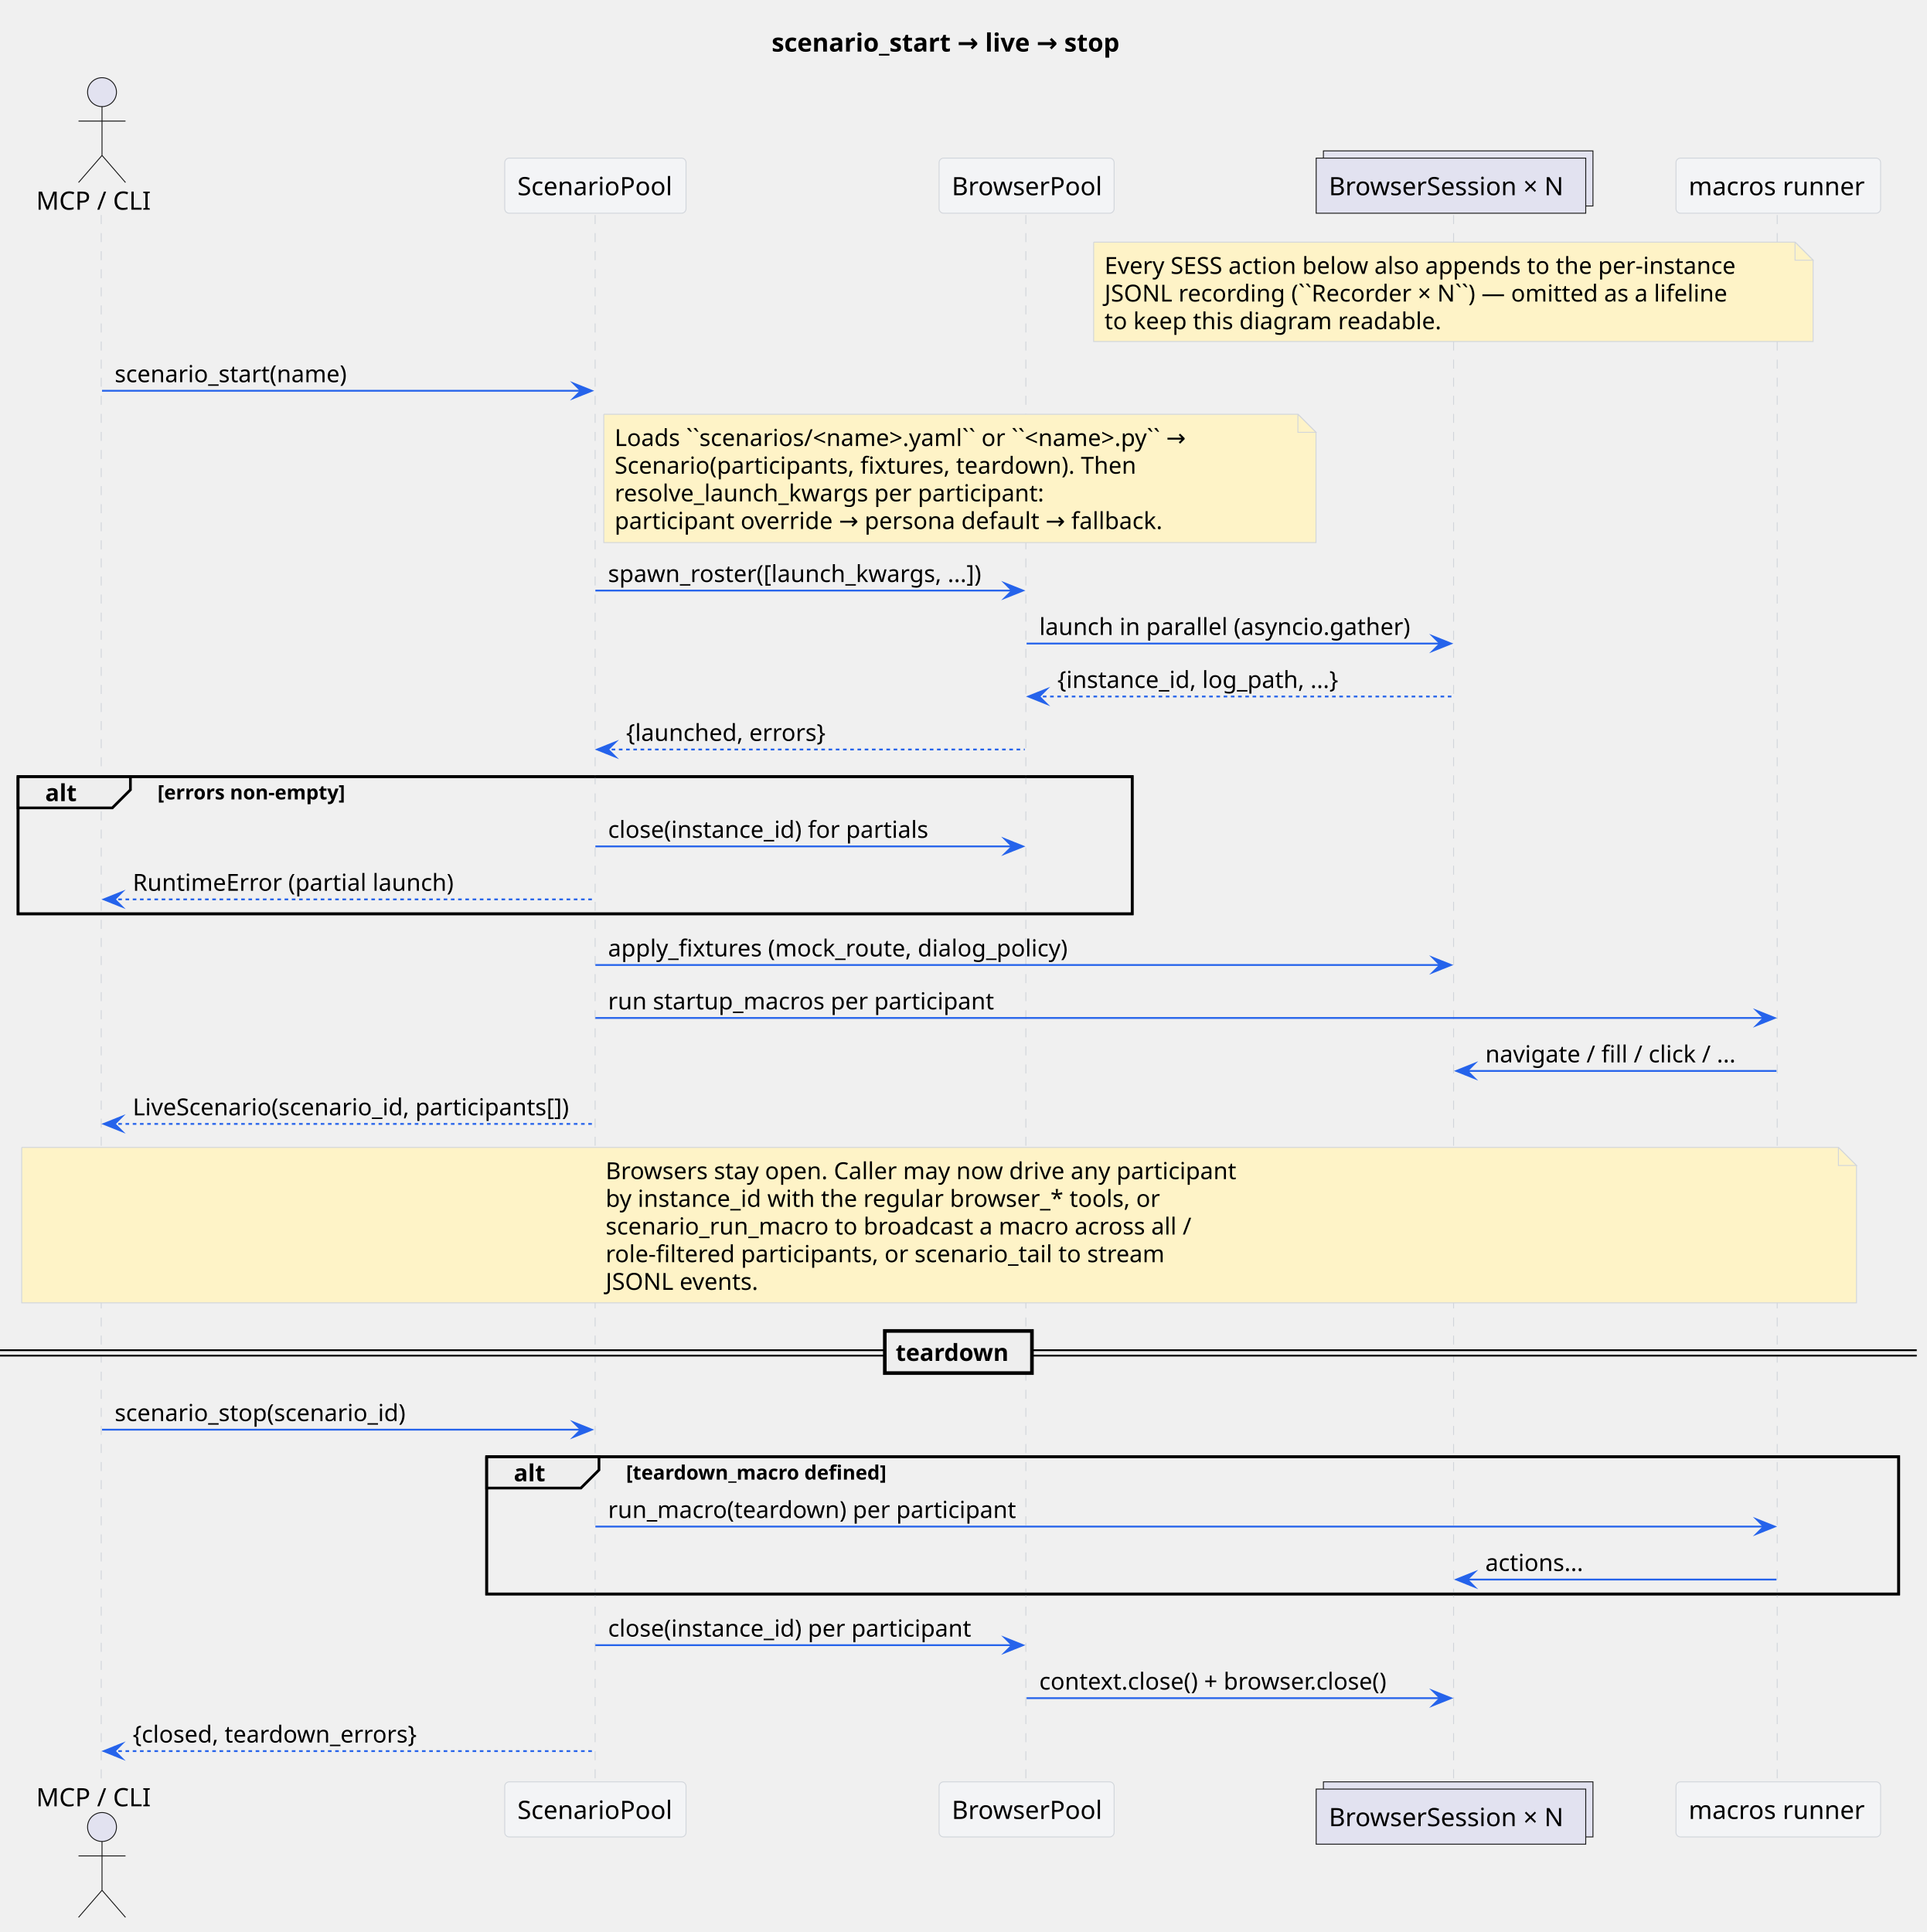
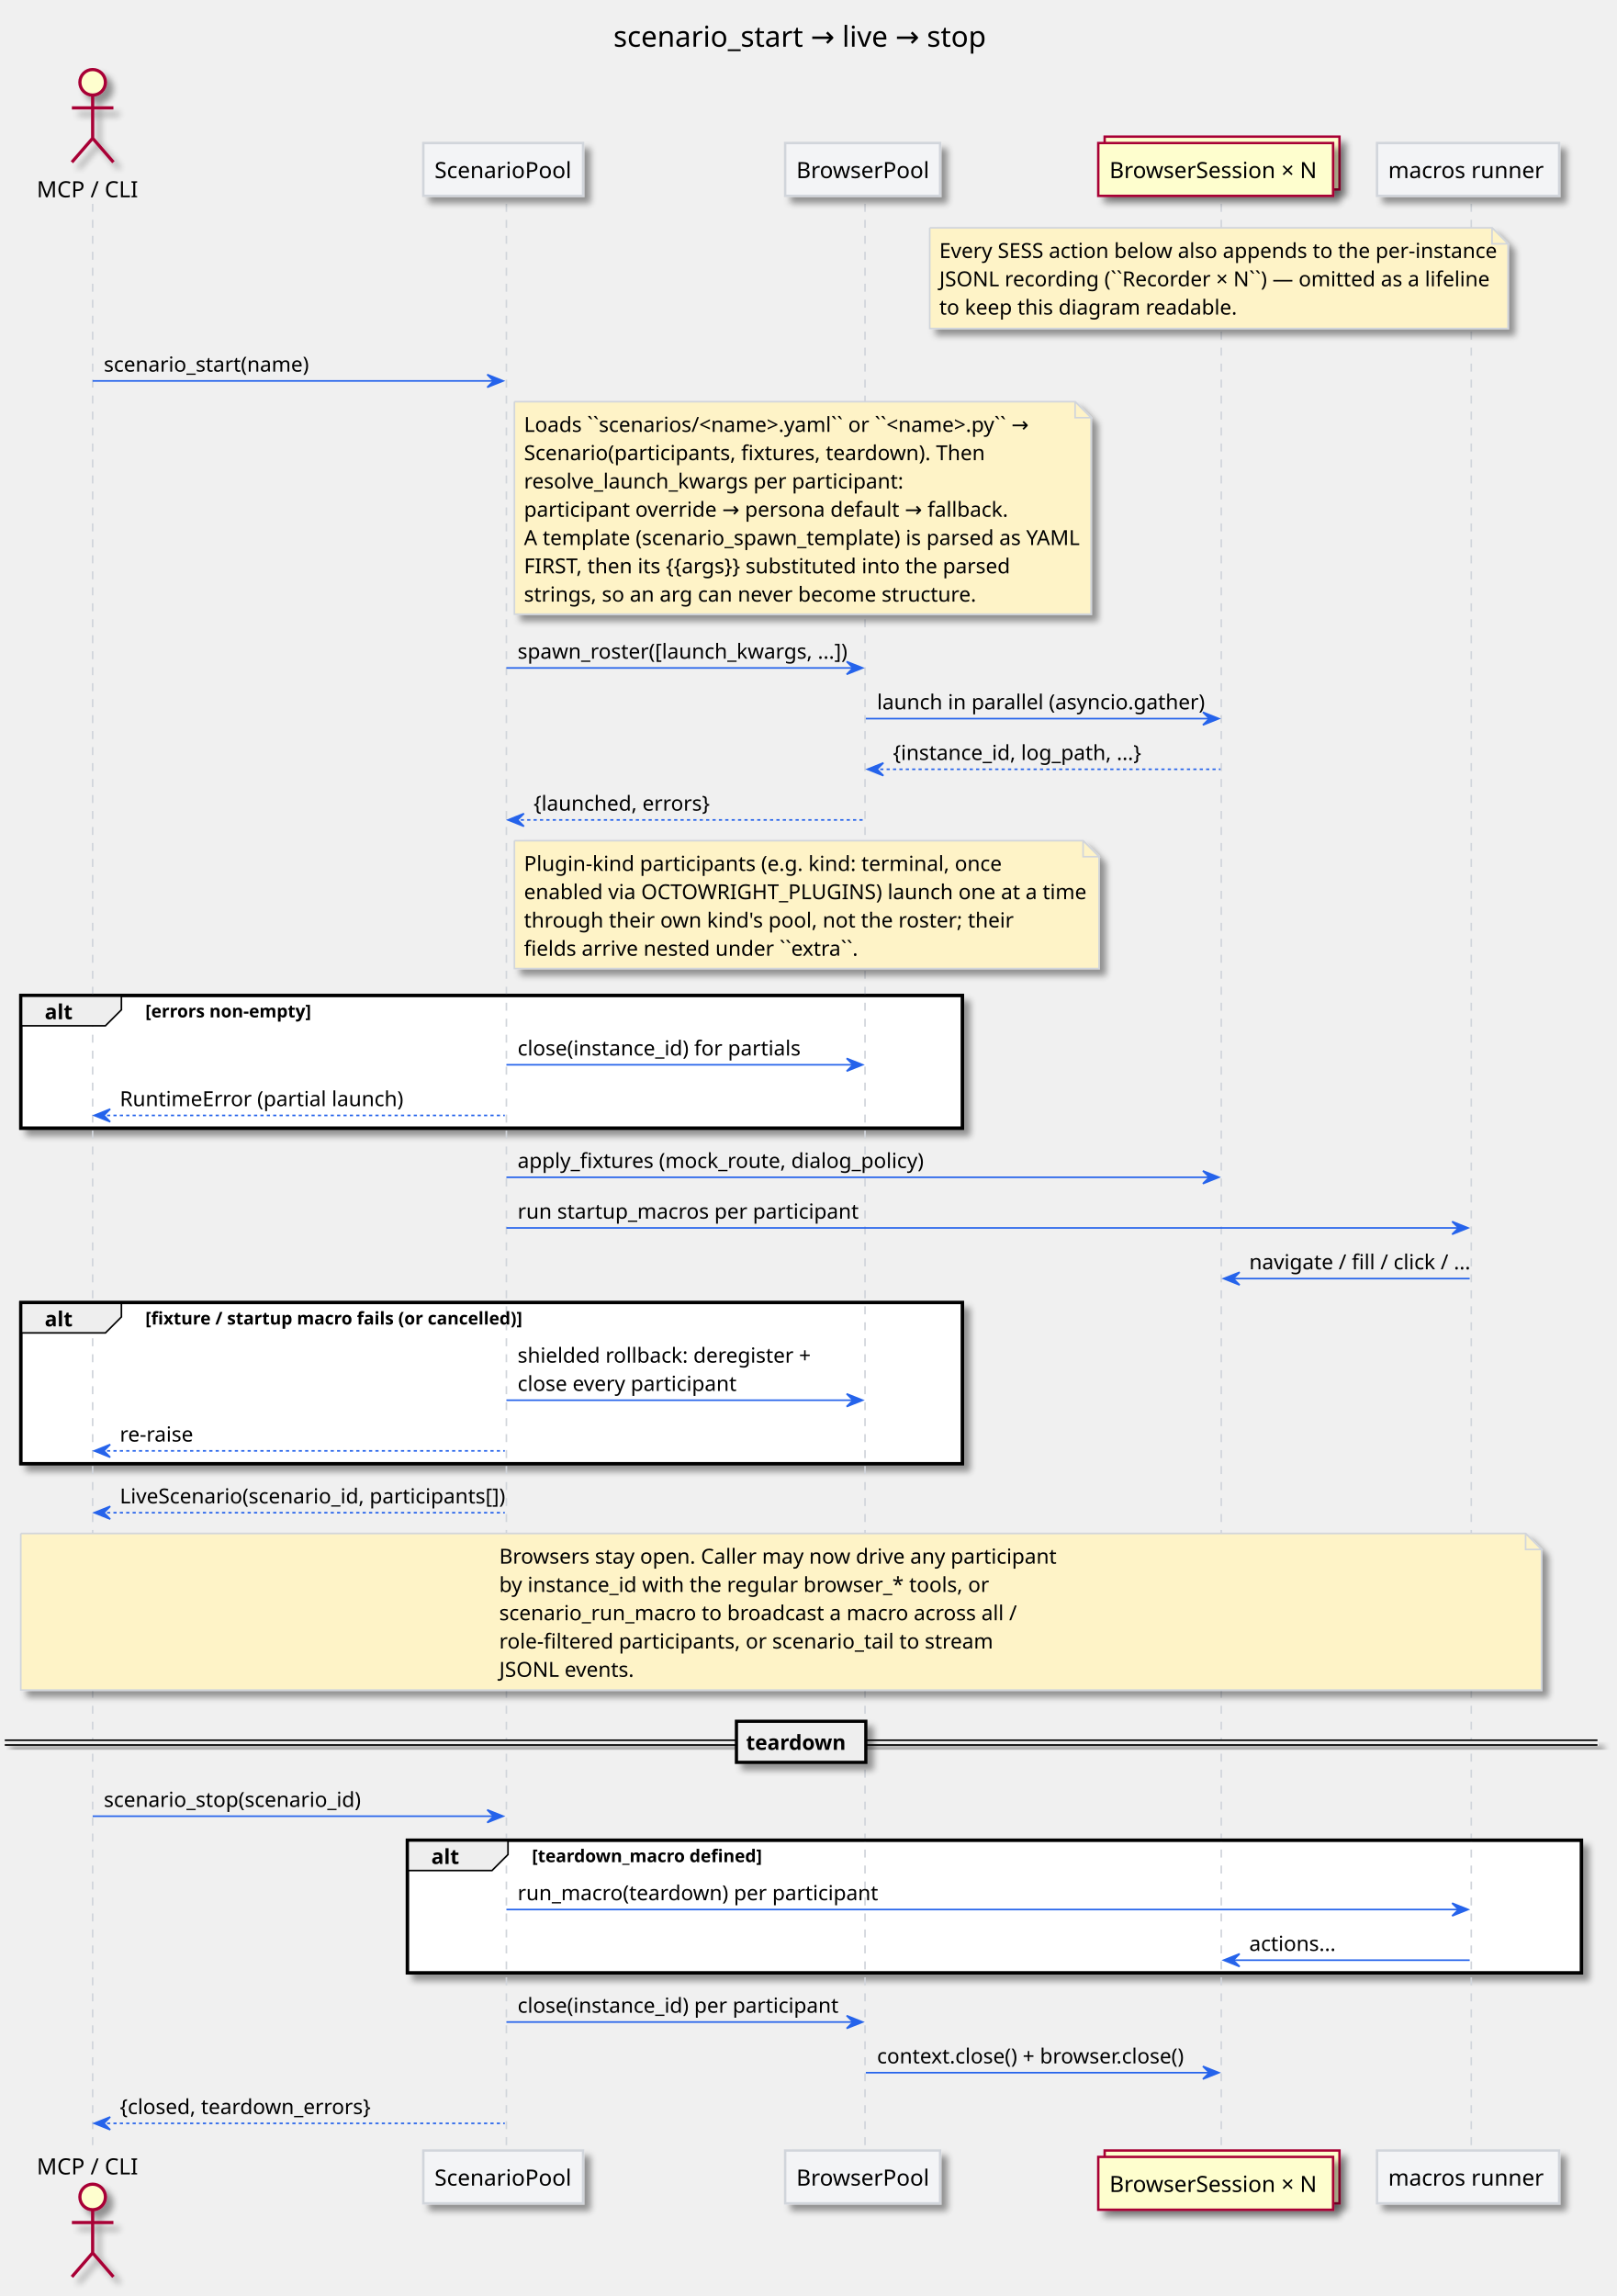
- <svg xmlns="http://www.w3.org/2000/svg" contentStyleType="text/css" data-diagram-type="SEQUENCE" height="1069px" preserveAspectRatio="none" style="width:1066px;height:1069px;background:#FFFFFF;" version="1.1" viewBox="0 0 1066 1069" width="1066px" zoomAndPan="magnify">
-   <defs />
+ <svg xmlns="http://www.w3.org/2000/svg" contentScriptType="application/ecmascript" contentStyleType="text/css" height="1437px" preserveAspectRatio="none" style="width:1012px;height:1437px;" version="1.1" viewBox="0 0 1012 1437" width="1012px" zoomAndPan="magnify">
+   <defs>
+     <filter height="300%" id="fnigvl0u0qrzh" width="300%" x="-1" y="-1">
+       <feGaussianBlur result="blurOut" stdDeviation="2.0" />
+       <feColorMatrix in="blurOut" result="blurOut2" type="matrix" values="0 0 0 0 0 0 0 0 0 0 0 0 0 0 0 0 0 0 .4 0" />
+       <feOffset dx="4.0" dy="4.0" in="blurOut2" result="blurOut3" />
+       <feBlend in="SourceGraphic" in2="blurOut3" mode="normal" />
+     </filter>
+   </defs>
  <g>
-     <g class="title" data-source-line="5">
-       <text fill="#000000" font-family="sans-serif" font-size="14" font-weight="700" lengthAdjust="spacing" textLength="205.591" x="426.873" y="28.535">scenario_start → live → stop</text>
-     </g>
-     <rect fill="none" height="75.932" style="stroke:#000000;stroke-width:1.5;" width="616.317" x="10" y="429.703" />
-     <rect fill="none" height="75.932" style="stroke:#000000;stroke-width:1.5;" width="781.125" x="269.213" y="806.051" />
-     <g class="participant-lifeline" data-entity-uid="part1" data-qualified-name="USER" data-source-line="23" id="part1-lifeline">
-       <g>
-         <rect fill="#000000" fill-opacity="0" height="867.938" width="8" x="52.435" y="118.977" />
-         <line style="stroke:#D1D5DB;stroke-width:0.5;stroke-dasharray:5,5;" x1="56" x2="56" y1="118.977" y2="986.914" />
-       </g>
-     </g>
-     <g class="participant-lifeline" data-entity-uid="part2" data-qualified-name="SPOOL" data-source-line="24" id="part2-lifeline">
-       <g>
-         <rect fill="#000000" fill-opacity="0" height="867.938" width="8" x="325.358" y="118.977" />
-         <line style="stroke:#D1D5DB;stroke-width:0.5;stroke-dasharray:5,5;" x1="329.213" x2="329.213" y1="118.977" y2="986.914" />
-       </g>
-     </g>
-     <g class="participant-lifeline" data-entity-uid="part3" data-qualified-name="POOL" data-source-line="25" id="part3-lifeline">
-       <g>
-         <rect fill="#000000" fill-opacity="0" height="867.938" width="8" x="563.909" y="118.977" />
-         <line style="stroke:#D1D5DB;stroke-width:0.5;stroke-dasharray:5,5;" x1="567.5" x2="567.5" y1="118.977" y2="986.914" />
-       </g>
-     </g>
-     <g class="participant-lifeline" data-entity-uid="part4" data-qualified-name="SESS" data-source-line="26" id="part4-lifeline">
-       <g>
-         <rect fill="#000000" fill-opacity="0" height="867.938" width="8" x="800.663" y="118.977" />
-         <line style="stroke:#D1D5DB;stroke-width:0.5;stroke-dasharray:5,5;" x1="804.107" x2="804.107" y1="118.977" y2="986.914" />
-       </g>
-     </g>
-     <g class="participant-lifeline" data-entity-uid="part5" data-qualified-name="MACROS" data-source-line="27" id="part5-lifeline">
-       <g>
-         <rect fill="#000000" fill-opacity="0" height="867.938" width="8" x="979.743" y="118.977" />
-         <line style="stroke:#D1D5DB;stroke-width:0.5;stroke-dasharray:5,5;" x1="983.148" x2="983.148" y1="118.977" y2="986.914" />
-       </g>
-     </g>
-     <g class="participant participant-head" data-entity-uid="part1" data-qualified-name="USER" data-source-line="23" id="part1-head">
-       <text fill="#000000" font-family="sans-serif" font-size="14" lengthAdjust="spacing" textLength="66.869" x="20" y="116.023">MCP / CLI</text>
-       <ellipse cx="56.435" cy="50.988" fill="#E2E2F0" rx="8" ry="8" style="stroke:#181818;stroke-width:0.5;" />
-       <path d="M56.435,58.988 L56.435,85.988 M43.435,66.988 L69.435,66.988 M56.435,85.988 L43.435,100.988 M56.435,85.988 L69.435,100.988" fill="none" style="stroke:#181818;stroke-width:0.5;" />
-     </g>
-     <g class="participant participant-tail" data-entity-uid="part1" data-qualified-name="USER" data-source-line="23" id="part1-tail">
-       <text fill="#000000" font-family="sans-serif" font-size="14" lengthAdjust="spacing" textLength="66.869" x="20" y="999.449">MCP / CLI</text>
-       <ellipse cx="56.435" cy="1010.902" fill="#E2E2F0" rx="8" ry="8" style="stroke:#181818;stroke-width:0.5;" />
-       <path d="M56.435,1018.902 L56.435,1045.902 M43.435,1026.902 L69.435,1026.902 M56.435,1045.902 L43.435,1060.902 M56.435,1045.902 L69.435,1060.902" fill="none" style="stroke:#181818;stroke-width:0.5;" />
-     </g>
-     <g class="participant participant-head" data-entity-uid="part2" data-qualified-name="SPOOL" data-source-line="24" id="part2-head">
-       <rect fill="#F3F4F6" height="30.488" rx="2.5" ry="2.5" style="stroke:#D1D5DB;stroke-width:0.5;" width="100.29" x="279.213" y="87.488" />
-       <text fill="#000000" font-family="sans-serif" font-size="14" lengthAdjust="spacing" textLength="86.29" x="286.213" y="108.023">ScenarioPool</text>
-     </g>
-     <g class="participant participant-tail" data-entity-uid="part2" data-qualified-name="SPOOL" data-source-line="24" id="part2-tail">
-       <rect fill="#F3F4F6" height="30.488" rx="2.5" ry="2.5" style="stroke:#D1D5DB;stroke-width:0.5;" width="100.29" x="279.213" y="985.914" />
-       <text fill="#000000" font-family="sans-serif" font-size="14" lengthAdjust="spacing" textLength="86.29" x="286.213" y="1006.449">ScenarioPool</text>
-     </g>
-     <g class="participant participant-head" data-entity-uid="part3" data-qualified-name="POOL" data-source-line="25" id="part3-head">
-       <rect fill="#F3F4F6" height="30.488" rx="2.5" ry="2.5" style="stroke:#D1D5DB;stroke-width:0.5;" width="96.817" x="519.5" y="87.488" />
-       <text fill="#000000" font-family="sans-serif" font-size="14" lengthAdjust="spacing" textLength="82.817" x="526.5" y="108.023">BrowserPool</text>
-     </g>
-     <g class="participant participant-tail" data-entity-uid="part3" data-qualified-name="POOL" data-source-line="25" id="part3-tail">
-       <rect fill="#F3F4F6" height="30.488" rx="2.5" ry="2.5" style="stroke:#D1D5DB;stroke-width:0.5;" width="96.817" x="519.5" y="985.914" />
-       <text fill="#000000" font-family="sans-serif" font-size="14" lengthAdjust="spacing" textLength="82.817" x="526.5" y="1006.449">BrowserPool</text>
-     </g>
-     <g class="participant participant-head" data-entity-uid="part4" data-qualified-name="SESS" data-source-line="26" id="part4-head">
-       <rect fill="#E2E2F0" height="30.488" style="stroke:#181818;stroke-width:0.5;" width="149.112" x="732.107" y="83.488" />
-       <rect fill="#E2E2F0" height="30.488" style="stroke:#181818;stroke-width:0.5;" width="149.112" x="728.107" y="87.488" />
-       <text fill="#000000" font-family="sans-serif" font-size="14" lengthAdjust="spacing" textLength="135.112" x="735.107" y="108.023">BrowserSession × N</text>
-     </g>
-     <g class="participant participant-tail" data-entity-uid="part4" data-qualified-name="SESS" data-source-line="26" id="part4-tail">
-       <rect fill="#E2E2F0" height="30.488" style="stroke:#181818;stroke-width:0.5;" width="149.112" x="732.107" y="985.914" />
-       <rect fill="#E2E2F0" height="30.488" style="stroke:#181818;stroke-width:0.5;" width="149.112" x="728.107" y="989.914" />
-       <text fill="#000000" font-family="sans-serif" font-size="14" lengthAdjust="spacing" textLength="135.112" x="735.107" y="1010.449">BrowserSession × N</text>
-     </g>
-     <g class="participant participant-head" data-entity-uid="part5" data-qualified-name="MACROS" data-source-line="27" id="part5-head">
-       <rect fill="#F3F4F6" height="30.488" rx="2.5" ry="2.5" style="stroke:#D1D5DB;stroke-width:0.5;" width="113.189" x="927.148" y="87.488" />
-       <text fill="#000000" font-family="sans-serif" font-size="14" lengthAdjust="spacing" textLength="99.189" x="934.148" y="108.023">macros runner</text>
-     </g>
-     <g class="participant participant-tail" data-entity-uid="part5" data-qualified-name="MACROS" data-source-line="27" id="part5-tail">
-       <rect fill="#F3F4F6" height="30.488" rx="2.5" ry="2.5" style="stroke:#D1D5DB;stroke-width:0.5;" width="113.189" x="927.148" y="985.914" />
-       <text fill="#000000" font-family="sans-serif" font-size="14" lengthAdjust="spacing" textLength="99.189" x="934.148" y="1006.449">macros runner</text>
-     </g>
-     <path d="M605,133.977 L605,188.977 L1003,188.977 L1003,143.977 L993,133.977 L605,133.977" fill="#FEF3C7" style="stroke:#D1D5DB;stroke-width:0.5;" />
-     <path d="M993,133.977 L993,143.977 L1003,143.977 L993,133.977" fill="#FEF3C7" style="stroke:#D1D5DB;stroke-width:0.5;" />
-     <text fill="#000000" font-family="sans-serif" font-size="13" lengthAdjust="spacing" textLength="362.743" x="611" y="151.545">Every SESS action below also appends to the per-instance</text>
-     <text fill="#000000" font-family="sans-serif" font-size="13" lengthAdjust="spacing" textLength="377.222" x="611" y="166.856">JSONL recording (``Recorder × N``) — omitted as a lifeline</text>
-     <text fill="#000000" font-family="sans-serif" font-size="13" lengthAdjust="spacing" textLength="193.14" x="611" y="182.166">to keep this diagram readable.</text>
-     <g class="message" data-entity-1="part1" data-entity-2="part2" data-source-line="35" id="msg1">
-       <polygon fill="#2563EB" points="317.358,212.219,327.358,216.219,317.358,220.219,321.358,216.219" style="stroke:#2563EB;stroke-width:1;stroke-linejoin:miter;stroke-miterlimit:10;" />
-       <line style="stroke:#2563EB;stroke-width:1;" x1="56.435" x2="323.358" y1="216.219" y2="216.219" />
-       <text fill="#000000" font-family="sans-serif" font-size="13" lengthAdjust="spacing" textLength="131.269" x="63.435" y="211.477">scenario_start(name)</text>
-     </g>
-     <path d="M334,229.219 L334,300.219 L728,300.219 L728,239.219 L718,229.219 L334,229.219" fill="#FEF3C7" style="stroke:#D1D5DB;stroke-width:0.5;" />
-     <path d="M718,229.219 L718,239.219 L728,239.219 L718,229.219" fill="#FEF3C7" style="stroke:#D1D5DB;stroke-width:0.5;" />
-     <text fill="#000000" font-family="sans-serif" font-size="13" lengthAdjust="spacing" textLength="373.483" x="340" y="246.787">Loads ``scenarios/&lt;name&gt;.yaml`` or ``&lt;name&gt;.py`` →</text>
-     <text fill="#000000" font-family="sans-serif" font-size="13" lengthAdjust="spacing" textLength="300.066" x="340" y="262.098">Scenario(participants, fixtures, teardown). Then</text>
-     <text fill="#000000" font-family="sans-serif" font-size="13" lengthAdjust="spacing" textLength="245.642" x="340" y="277.408">resolve_launch_kwargs per participant:</text>
-     <text fill="#000000" font-family="sans-serif" font-size="13" lengthAdjust="spacing" textLength="318.348" x="340" y="292.719">participant override → persona default → fallback.</text>
-     <g class="message" data-entity-1="part2" data-entity-2="part3" data-source-line="44" id="msg2">
-       <polygon fill="#2563EB" points="555.909,322.772,565.909,326.772,555.909,330.772,559.909,326.772" style="stroke:#2563EB;stroke-width:1;stroke-linejoin:miter;stroke-miterlimit:10;" />
-       <line style="stroke:#2563EB;stroke-width:1;" x1="329.358" x2="561.909" y1="326.772" y2="326.772" />
-       <text fill="#000000" font-family="sans-serif" font-size="13" lengthAdjust="spacing" textLength="214.551" x="336.358" y="322.029">spawn_roster([launch_kwargs, ...])</text>
-     </g>
-     <g class="message" data-entity-1="part3" data-entity-2="part4" data-source-line="45" id="msg3">
-       <polygon fill="#2563EB" points="792.663,352.082,802.663,356.082,792.663,360.082,796.663,356.082" style="stroke:#2563EB;stroke-width:1;stroke-linejoin:miter;stroke-miterlimit:10;" />
-       <line style="stroke:#2563EB;stroke-width:1;" x1="567.909" x2="798.663" y1="356.082" y2="356.082" />
-       <text fill="#000000" font-family="sans-serif" font-size="13" lengthAdjust="spacing" textLength="212.754" x="574.909" y="351.34">launch in parallel (asyncio.gather)</text>
-     </g>
-     <g class="message" data-entity-1="part4" data-entity-2="part3" data-source-line="46" id="msg4">
-       <polygon fill="#2563EB" points="578.909,381.393,568.909,385.393,578.909,389.393,574.909,385.393" style="stroke:#2563EB;stroke-width:1;stroke-linejoin:miter;stroke-miterlimit:10;" />
-       <line style="stroke:#2563EB;stroke-width:1;stroke-dasharray:2,2;" x1="572.909" x2="803.663" y1="385.393" y2="385.393" />
-       <text fill="#000000" font-family="sans-serif" font-size="13" lengthAdjust="spacing" textLength="162.792" x="584.909" y="380.65">{instance_id, log_path, ...}</text>
-     </g>
-     <g class="message" data-entity-1="part3" data-entity-2="part2" data-source-line="47" id="msg5">
-       <polygon fill="#2563EB" points="340.358,410.703,330.358,414.703,340.358,418.703,336.358,414.703" style="stroke:#2563EB;stroke-width:1;stroke-linejoin:miter;stroke-miterlimit:10;" />
-       <line style="stroke:#2563EB;stroke-width:1;stroke-dasharray:2,2;" x1="334.358" x2="566.909" y1="414.703" y2="414.703" />
-       <text fill="#000000" font-family="sans-serif" font-size="13" lengthAdjust="spacing" textLength="111.719" x="346.358" y="409.961">{launched, errors}</text>
-     </g>
-     <path d="M10,429.703 L72.139,429.703 L72.139,437.014 L62.139,447.014 L10,447.014 L10,429.703" fill="#EEEEEE" style="stroke:#000000;stroke-width:1.5;" />
-     <rect fill="none" height="75.932" style="stroke:#000000;stroke-width:1.5;" width="616.317" x="10" y="429.703" />
-     <text fill="#000000" font-family="sans-serif" font-size="13" font-weight="700" lengthAdjust="spacing" textLength="17.139" x="25" y="443.272">alt</text>
-     <text fill="#000000" font-family="sans-serif" font-size="11" font-weight="700" lengthAdjust="spacing" textLength="110.242" x="87.139" y="442.338">[errors non-empty]</text>
-     <g class="message" data-entity-1="part2" data-entity-2="part3" data-source-line="50" id="msg6">
-       <polygon fill="#2563EB" points="555.909,464.324,565.909,468.324,555.909,472.324,559.909,468.324" style="stroke:#2563EB;stroke-width:1;stroke-linejoin:miter;stroke-miterlimit:10;" />
-       <line style="stroke:#2563EB;stroke-width:1;" x1="329.358" x2="561.909" y1="468.324" y2="468.324" />
-       <text fill="#000000" font-family="sans-serif" font-size="13" lengthAdjust="spacing" textLength="184.806" x="336.358" y="463.582">close(instance_id) for partials</text>
-     </g>
-     <g class="message" data-entity-1="part2" data-entity-2="part1" data-source-line="51" id="msg7">
-       <polygon fill="#2563EB" points="67.435,493.635,57.435,497.635,67.435,501.635,63.435,497.635" style="stroke:#2563EB;stroke-width:1;stroke-linejoin:miter;stroke-miterlimit:10;" />
-       <line style="stroke:#2563EB;stroke-width:1;stroke-dasharray:2,2;" x1="61.435" x2="328.358" y1="497.635" y2="497.635" />
-       <text fill="#000000" font-family="sans-serif" font-size="13" lengthAdjust="spacing" textLength="182.064" x="73.435" y="492.893">RuntimeError (partial launch)</text>
-     </g>
-     <g class="message" data-entity-1="part2" data-entity-2="part4" data-source-line="54" id="msg8">
-       <polygon fill="#2563EB" points="792.663,529.945,802.663,533.945,792.663,537.945,796.663,533.945" style="stroke:#2563EB;stroke-width:1;stroke-linejoin:miter;stroke-miterlimit:10;" />
-       <line style="stroke:#2563EB;stroke-width:1;" x1="329.358" x2="798.663" y1="533.945" y2="533.945" />
-       <text fill="#000000" font-family="sans-serif" font-size="13" lengthAdjust="spacing" textLength="266.976" x="336.358" y="529.203">apply_fixtures (mock_route, dialog_policy)</text>
-     </g>
-     <g class="message" data-entity-1="part2" data-entity-2="part5" data-source-line="55" id="msg9">
-       <polygon fill="#2563EB" points="971.743,559.256,981.743,563.256,971.743,567.256,975.743,563.256" style="stroke:#2563EB;stroke-width:1;stroke-linejoin:miter;stroke-miterlimit:10;" />
-       <line style="stroke:#2563EB;stroke-width:1;" x1="329.358" x2="977.743" y1="563.256" y2="563.256" />
-       <text fill="#000000" font-family="sans-serif" font-size="13" lengthAdjust="spacing" textLength="220.054" x="336.358" y="558.514">run startup_macros per participant</text>
-     </g>
-     <g class="message" data-entity-1="part5" data-entity-2="part4" data-source-line="56" id="msg10">
-       <polygon fill="#2563EB" points="815.663,588.566,805.663,592.566,815.663,596.566,811.663,592.566" style="stroke:#2563EB;stroke-width:1;stroke-linejoin:miter;stroke-miterlimit:10;" />
-       <line style="stroke:#2563EB;stroke-width:1;" x1="809.663" x2="982.743" y1="592.566" y2="592.566" />
-       <text fill="#000000" font-family="sans-serif" font-size="13" lengthAdjust="spacing" textLength="155.08" x="821.663" y="587.824">navigate / fill / click / ...</text>
-     </g>
-     <g class="message" data-entity-1="part2" data-entity-2="part1" data-source-line="58" id="msg11">
-       <polygon fill="#2563EB" points="67.435,617.877,57.435,621.877,67.435,625.877,63.435,621.877" style="stroke:#2563EB;stroke-width:1;stroke-linejoin:miter;stroke-miterlimit:10;" />
-       <line style="stroke:#2563EB;stroke-width:1;stroke-dasharray:2,2;" x1="61.435" x2="328.358" y1="621.877" y2="621.877" />
-       <text fill="#000000" font-family="sans-serif" font-size="13" lengthAdjust="spacing" textLength="248.923" x="73.435" y="617.135">LiveScenario(scenario_id, participants[])</text>
-     </g>
-     <path d="M12,634.877 L12,720.877 L1027,720.877 L1027,644.877 L1017,634.877 L12,634.877" fill="#FEF3C7" style="stroke:#D1D5DB;stroke-width:0.5;" />
-     <path d="M1017,634.877 L1017,644.877 L1027,644.877 L1017,634.877" fill="#FEF3C7" style="stroke:#D1D5DB;stroke-width:0.5;" />
-     <text fill="#000000" font-family="sans-serif" font-size="13" lengthAdjust="spacing" textLength="360.28" x="335.029" y="652.445">Browsers stay open. Caller may now drive any participant</text>
-     <text fill="#000000" font-family="sans-serif" font-size="13" lengthAdjust="spacing" textLength="318.633" x="335.029" y="667.756">by instance_id with the regular browser_* tools, or</text>
-     <text fill="#000000" font-family="sans-serif" font-size="13" lengthAdjust="spacing" textLength="338.755" x="335.029" y="683.066">scenario_run_macro to broadcast a macro across all /</text>
-     <text fill="#000000" font-family="sans-serif" font-size="13" lengthAdjust="spacing" textLength="324.702" x="335.029" y="698.377">role-filtered participants, or scenario_tail to stream</text>
-     <text fill="#000000" font-family="sans-serif" font-size="13" lengthAdjust="spacing" textLength="86.677" x="335.029" y="713.688">JSONL events.</text>
-     <rect fill="#EEEEEE" height="3" style="stroke:#EEEEEE;stroke-width:1;" width="1060.337" x="0" y="747.085" />
-     <line style="stroke:#000000;stroke-width:1;" x1="0" x2="1060.337" y1="747.085" y2="747.085" />
-     <line style="stroke:#000000;stroke-width:1;" x1="0" x2="1060.337" y1="750.085" y2="750.085" />
-     <rect fill="#EEEEEE" height="23.311" style="stroke:#000000;stroke-width:2;" width="81.393" x="489.472" y="736.43" />
-     <text fill="#000000" font-family="sans-serif" font-size="13" font-weight="700" lengthAdjust="spacing" textLength="63.108" x="495.472" y="752.998">teardown</text>
-     <g class="message" data-entity-1="part1" data-entity-2="part2" data-source-line="70" id="msg12">
-       <polygon fill="#2563EB" points="317.358,787.051,327.358,791.051,317.358,795.051,321.358,791.051" style="stroke:#2563EB;stroke-width:1;stroke-linejoin:miter;stroke-miterlimit:10;" />
-       <line style="stroke:#2563EB;stroke-width:1;" x1="56.435" x2="323.358" y1="791.051" y2="791.051" />
-       <text fill="#000000" font-family="sans-serif" font-size="13" lengthAdjust="spacing" textLength="166.727" x="63.435" y="786.309">scenario_stop(scenario_id)</text>
-     </g>
-     <path d="M269.213,806.051 L331.352,806.051 L331.352,813.361 L321.352,823.361 L269.213,823.361 L269.213,806.051" fill="#EEEEEE" style="stroke:#000000;stroke-width:1.5;" />
-     <rect fill="none" height="75.932" style="stroke:#000000;stroke-width:1.5;" width="781.125" x="269.213" y="806.051" />
-     <text fill="#000000" font-family="sans-serif" font-size="13" font-weight="700" lengthAdjust="spacing" textLength="17.139" x="284.213" y="819.619">alt</text>
-     <text fill="#000000" font-family="sans-serif" font-size="11" font-weight="700" lengthAdjust="spacing" textLength="148.522" x="346.352" y="818.686">[teardown_macro defined]</text>
-     <g class="message" data-entity-1="part2" data-entity-2="part5" data-source-line="72" id="msg13">
-       <polygon fill="#2563EB" points="971.743,840.672,981.743,844.672,971.743,848.672,975.743,844.672" style="stroke:#2563EB;stroke-width:1;stroke-linejoin:miter;stroke-miterlimit:10;" />
-       <line style="stroke:#2563EB;stroke-width:1;" x1="329.358" x2="977.743" y1="844.672" y2="844.672" />
-       <text fill="#000000" font-family="sans-serif" font-size="13" lengthAdjust="spacing" textLength="231.524" x="336.358" y="839.93">run_macro(teardown) per participant</text>
-     </g>
-     <g class="message" data-entity-1="part5" data-entity-2="part4" data-source-line="73" id="msg14">
-       <polygon fill="#2563EB" points="815.663,869.982,805.663,873.982,815.663,877.982,811.663,873.982" style="stroke:#2563EB;stroke-width:1;stroke-linejoin:miter;stroke-miterlimit:10;" />
-       <line style="stroke:#2563EB;stroke-width:1;" x1="809.663" x2="982.743" y1="873.982" y2="873.982" />
-       <text fill="#000000" font-family="sans-serif" font-size="13" lengthAdjust="spacing" textLength="57.478" x="821.663" y="869.24">actions...</text>
-     </g>
-     <g class="message" data-entity-1="part2" data-entity-2="part3" data-source-line="75" id="msg15">
-       <polygon fill="#2563EB" points="555.909,906.293,565.909,910.293,555.909,914.293,559.909,910.293" style="stroke:#2563EB;stroke-width:1;stroke-linejoin:miter;stroke-miterlimit:10;" />
-       <line style="stroke:#2563EB;stroke-width:1;" x1="329.358" x2="561.909" y1="910.293" y2="910.293" />
-       <text fill="#000000" font-family="sans-serif" font-size="13" lengthAdjust="spacing" textLength="208.609" x="336.358" y="905.551">close(instance_id) per participant</text>
-     </g>
-     <g class="message" data-entity-1="part3" data-entity-2="part4" data-source-line="76" id="msg16">
-       <polygon fill="#2563EB" points="792.663,935.604,802.663,939.604,792.663,943.604,796.663,939.604" style="stroke:#2563EB;stroke-width:1;stroke-linejoin:miter;stroke-miterlimit:10;" />
-       <line style="stroke:#2563EB;stroke-width:1;" x1="567.909" x2="798.663" y1="939.604" y2="939.604" />
-       <text fill="#000000" font-family="sans-serif" font-size="13" lengthAdjust="spacing" textLength="206.584" x="574.909" y="934.861">context.close() + browser.close()</text>
-     </g>
-     <g class="message" data-entity-1="part2" data-entity-2="part1" data-source-line="77" id="msg17">
-       <polygon fill="#2563EB" points="67.435,964.914,57.435,968.914,67.435,972.914,63.435,968.914" style="stroke:#2563EB;stroke-width:1;stroke-linejoin:miter;stroke-miterlimit:10;" />
-       <line style="stroke:#2563EB;stroke-width:1;stroke-dasharray:2,2;" x1="61.435" x2="328.358" y1="968.914" y2="968.914" />
-       <text fill="#000000" font-family="sans-serif" font-size="13" lengthAdjust="spacing" textLength="160.304" x="73.435" y="964.172">{closed, teardown_errors}</text>
-     </g>
+     <text fill="#000000" font-family="sans-serif" font-size="18" lengthAdjust="spacingAndGlyphs" textLength="235" x="384" y="29.242">scenario_start → live → stop</text>
+     <rect fill="#FFFFFF" filter="url(#fnigvl0u0qrzh)" height="83.118" style="stroke: #000000; stroke-width: 2.0;" width="589.5" x="13" y="622.998" />
+     <rect fill="#FFFFFF" filter="url(#fnigvl0u0qrzh)" height="100.824" style="stroke: #000000; stroke-width: 2.0;" width="589.5" x="13" y="815.234" />
+     <rect fill="#FFFFFF" filter="url(#fnigvl0u0qrzh)" height="83.118" style="stroke: #000000; stroke-width: 2.0;" width="735" x="255" y="1151.706" />
+     <line style="stroke: #D1D5DB; stroke-width: 1.0; stroke-dasharray: 5.0,5.0;" x1="58" x2="58" y1="127.584" y2="1346.943" />
+     <line style="stroke: #D1D5DB; stroke-width: 1.0; stroke-dasharray: 5.0,5.0;" x1="317" x2="317" y1="127.584" y2="1346.943" />
+     <line style="stroke: #D1D5DB; stroke-width: 1.0; stroke-dasharray: 5.0,5.0;" x1="541.5" x2="541.5" y1="127.584" y2="1346.943" />
+     <line style="stroke: #D1D5DB; stroke-width: 1.0; stroke-dasharray: 5.0,5.0;" x1="764.5" x2="764.5" y1="127.584" y2="1346.943" />
+     <line style="stroke: #D1D5DB; stroke-width: 1.0; stroke-dasharray: 5.0,5.0;" x1="921" x2="921" y1="127.584" y2="1346.943" />
+     <text fill="#000000" font-family="sans-serif" font-size="14" lengthAdjust="spacingAndGlyphs" textLength="64" x="23" y="123.482">MCP / CLI</text>
+     <ellipse cx="58" cy="51.516" fill="#FEFECE" filter="url(#fnigvl0u0qrzh)" rx="8" ry="8" style="stroke: #A80036; stroke-width: 2.0;" />
+     <path d="M58,59.516 L58,86.516 M45,67.516 L71,67.516 M58,86.516 L45,101.516 M58,86.516 L71,101.516 " fill="none" filter="url(#fnigvl0u0qrzh)" style="stroke: #A80036; stroke-width: 2.0;" />
+     <text fill="#000000" font-family="sans-serif" font-size="14" lengthAdjust="spacingAndGlyphs" textLength="64" x="23" y="1360.908">MCP / CLI</text>
+     <ellipse cx="58" cy="1375.01" fill="#FEFECE" filter="url(#fnigvl0u0qrzh)" rx="8" ry="8" style="stroke: #A80036; stroke-width: 2.0;" />
+     <path d="M58,1383.01 L58,1410.01 M45,1391.01 L71,1391.01 M58,1410.01 L45,1425.01 M58,1410.01 L71,1425.01 " fill="none" filter="url(#fnigvl0u0qrzh)" style="stroke: #A80036; stroke-width: 2.0;" />
+     <rect fill="#F3F4F6" filter="url(#fnigvl0u0qrzh)" height="33.068" style="stroke: #D1D5DB; stroke-width: 1.5;" width="100" x="265" y="89.516" />
+     <text fill="#000000" font-family="sans-serif" font-size="14" lengthAdjust="spacingAndGlyphs" textLength="86" x="272" y="111.482">ScenarioPool</text>
+     <rect fill="#F3F4F6" filter="url(#fnigvl0u0qrzh)" height="33.068" style="stroke: #D1D5DB; stroke-width: 1.5;" width="100" x="265" y="1345.943" />
+     <text fill="#000000" font-family="sans-serif" font-size="14" lengthAdjust="spacingAndGlyphs" textLength="86" x="272" y="1367.908">ScenarioPool</text>
+     <rect fill="#F3F4F6" filter="url(#fnigvl0u0qrzh)" height="33.068" style="stroke: #D1D5DB; stroke-width: 1.5;" width="97" x="491.5" y="89.516" />
+     <text fill="#000000" font-family="sans-serif" font-size="14" lengthAdjust="spacingAndGlyphs" textLength="83" x="498.5" y="111.482">BrowserPool</text>
+     <rect fill="#F3F4F6" filter="url(#fnigvl0u0qrzh)" height="33.068" style="stroke: #D1D5DB; stroke-width: 1.5;" width="97" x="491.5" y="1345.943" />
+     <text fill="#000000" font-family="sans-serif" font-size="14" lengthAdjust="spacingAndGlyphs" textLength="83" x="498.5" y="1367.908">BrowserPool</text>
+     <rect fill="#FEFECE" filter="url(#fnigvl0u0qrzh)" height="33.068" style="stroke: #A80036; stroke-width: 1.5;" width="147" x="691.5" y="85.516" />
+     <rect fill="#FEFECE" filter="url(#fnigvl0u0qrzh)" height="33.068" style="stroke: #A80036; stroke-width: 1.5;" width="147" x="687.5" y="89.516" />
+     <text fill="#000000" font-family="sans-serif" font-size="14" lengthAdjust="spacingAndGlyphs" textLength="133" x="694.5" y="111.482">BrowserSession × N</text>
+     <rect fill="#FEFECE" filter="url(#fnigvl0u0qrzh)" height="33.068" style="stroke: #A80036; stroke-width: 1.5;" width="147" x="691.5" y="1345.943" />
+     <rect fill="#FEFECE" filter="url(#fnigvl0u0qrzh)" height="33.068" style="stroke: #A80036; stroke-width: 1.5;" width="147" x="687.5" y="1349.943" />
+     <text fill="#000000" font-family="sans-serif" font-size="14" lengthAdjust="spacingAndGlyphs" textLength="133" x="694.5" y="1371.908">BrowserSession × N</text>
+     <rect fill="#F3F4F6" filter="url(#fnigvl0u0qrzh)" height="33.068" style="stroke: #D1D5DB; stroke-width: 1.5;" width="114" x="862" y="89.516" />
+     <text fill="#000000" font-family="sans-serif" font-size="14" lengthAdjust="spacingAndGlyphs" textLength="100" x="869" y="111.482">macros runner</text>
+     <rect fill="#F3F4F6" filter="url(#fnigvl0u0qrzh)" height="33.068" style="stroke: #D1D5DB; stroke-width: 1.5;" width="114" x="862" y="1345.943" />
+     <text fill="#000000" font-family="sans-serif" font-size="14" lengthAdjust="spacingAndGlyphs" textLength="100" x="869" y="1367.908">macros runner</text>
+     <path d="M582,142.584 L582,205.584 L944,205.584 L944,152.584 L934,142.584 L582,142.584 " fill="#FEF3C7" filter="url(#fnigvl0u0qrzh)" style="stroke: #D1D5DB; stroke-width: 1.0;" />
+     <path d="M934,142.584 L934,152.584 L944,152.584 L934,142.584 " fill="#FEF3C7" style="stroke: #D1D5DB; stroke-width: 1.0;" />
+     <text fill="#000000" font-family="sans-serif" font-size="13" lengthAdjust="spacingAndGlyphs" textLength="341" x="588" y="161.481">Every SESS action below also appends to the per-instance</text>
+     <text fill="#000000" font-family="sans-serif" font-size="13" lengthAdjust="spacingAndGlyphs" textLength="337" x="588" y="179.187">JSONL recording (``Recorder × N``) — omitted as a lifeline</text>
+     <text fill="#000000" font-family="sans-serif" font-size="13" lengthAdjust="spacingAndGlyphs" textLength="181" x="588" y="196.893">to keep this diagram readable.</text>
+     <polygon fill="#2563EB" points="305,234.408,315,238.408,305,242.408,309,238.408" style="stroke: #2563EB; stroke-width: 1.0;" />
+     <line style="stroke: #2563EB; stroke-width: 1.0;" x1="58" x2="311" y1="238.408" y2="238.408" />
+     <text fill="#000000" font-family="sans-serif" font-size="13" lengthAdjust="spacingAndGlyphs" textLength="126" x="65" y="232.599">scenario_start(name)</text>
+     <path d="M322,251.408 L322,384.408 L683,384.408 L683,261.408 L673,251.408 L322,251.408 " fill="#FEF3C7" filter="url(#fnigvl0u0qrzh)" style="stroke: #D1D5DB; stroke-width: 1.0;" />
+     <path d="M673,251.408 L673,261.408 L683,261.408 L673,251.408 " fill="#FEF3C7" style="stroke: #D1D5DB; stroke-width: 1.0;" />
+     <text fill="#000000" font-family="sans-serif" font-size="13" lengthAdjust="spacingAndGlyphs" textLength="310" x="328" y="270.305">Loads ``scenarios/&lt;name&gt;.yaml`` or ``&lt;name&gt;.py`` →</text>
+     <text fill="#000000" font-family="sans-serif" font-size="13" lengthAdjust="spacingAndGlyphs" textLength="281" x="328" y="288.011">Scenario(participants, fixtures, teardown). Then</text>
+     <text fill="#000000" font-family="sans-serif" font-size="13" lengthAdjust="spacingAndGlyphs" textLength="232" x="328" y="305.717">resolve_launch_kwargs per participant:</text>
+     <text fill="#000000" font-family="sans-serif" font-size="13" lengthAdjust="spacingAndGlyphs" textLength="292" x="328" y="323.423">participant override → persona default → fallback.</text>
+     <text fill="#000000" font-family="sans-serif" font-size="13" lengthAdjust="spacingAndGlyphs" textLength="340" x="328" y="341.129">A template (scenario_spawn_template) is parsed as YAML</text>
+     <text fill="#000000" font-family="sans-serif" font-size="13" lengthAdjust="spacingAndGlyphs" textLength="299" x="328" y="358.835">FIRST, then its {{args}} substituted into the parsed</text>
+     <text fill="#000000" font-family="sans-serif" font-size="13" lengthAdjust="spacingAndGlyphs" textLength="275" x="328" y="376.541">strings, so an arg can never become structure.</text>
+     <polygon fill="#2563EB" points="530,414.056,540,418.056,530,422.056,534,418.056" style="stroke: #2563EB; stroke-width: 1.0;" />
+     <line style="stroke: #2563EB; stroke-width: 1.0;" x1="317" x2="536" y1="418.056" y2="418.056" />
+     <text fill="#000000" font-family="sans-serif" font-size="13" lengthAdjust="spacingAndGlyphs" textLength="201" x="324" y="412.247">spawn_roster([launch_kwargs, ...])</text>
+     <polygon fill="#2563EB" points="753,445.762,763,449.762,753,453.762,757,449.762" style="stroke: #2563EB; stroke-width: 1.0;" />
+     <line style="stroke: #2563EB; stroke-width: 1.0;" x1="542" x2="759" y1="449.762" y2="449.762" />
+     <text fill="#000000" font-family="sans-serif" font-size="13" lengthAdjust="spacingAndGlyphs" textLength="199" x="549" y="443.953">launch in parallel (asyncio.gather)</text>
+     <polygon fill="#2563EB" points="553,477.468,543,481.468,553,485.468,549,481.468" style="stroke: #2563EB; stroke-width: 1.0;" />
+     <line style="stroke: #2563EB; stroke-width: 1.0; stroke-dasharray: 2.0,2.0;" x1="547" x2="764" y1="481.468" y2="481.468" />
+     <text fill="#000000" font-family="sans-serif" font-size="13" lengthAdjust="spacingAndGlyphs" textLength="151" x="559" y="475.659">{instance_id, log_path, ...}</text>
+     <polygon fill="#2563EB" points="328,509.174,318,513.174,328,517.174,324,513.174" style="stroke: #2563EB; stroke-width: 1.0;" />
+     <line style="stroke: #2563EB; stroke-width: 1.0; stroke-dasharray: 2.0,2.0;" x1="322" x2="541" y1="513.174" y2="513.174" />
+     <text fill="#000000" font-family="sans-serif" font-size="13" lengthAdjust="spacingAndGlyphs" textLength="107" x="334" y="507.365">{launched, errors}</text>
+     <path d="M322,526.174 L322,606.174 L688,606.174 L688,536.174 L678,526.174 L322,526.174 " fill="#FEF3C7" filter="url(#fnigvl0u0qrzh)" style="stroke: #D1D5DB; stroke-width: 1.0;" />
+     <path d="M678,526.174 L678,536.174 L688,536.174 L678,526.174 " fill="#FEF3C7" style="stroke: #D1D5DB; stroke-width: 1.0;" />
+     <text fill="#000000" font-family="sans-serif" font-size="13" lengthAdjust="spacingAndGlyphs" textLength="290" x="328" y="545.071">Plugin-kind participants (e.g. kind: terminal, once</text>
+     <text fill="#000000" font-family="sans-serif" font-size="13" lengthAdjust="spacingAndGlyphs" textLength="345" x="328" y="562.777">enabled via OCTOWRIGHT_PLUGINS) launch one at a time</text>
+     <text fill="#000000" font-family="sans-serif" font-size="13" lengthAdjust="spacingAndGlyphs" textLength="301" x="328" y="580.483">through their own kind's pool, not the roster; their</text>
+     <text fill="#000000" font-family="sans-serif" font-size="13" lengthAdjust="spacingAndGlyphs" textLength="204" x="328" y="598.189">fields arrive nested under ``extra``.</text>
+     <path d="M13,622.998 L76,622.998 L76,631.998 L66,641.998 L13,641.998 L13,622.998 " fill="#EEEEEE" style="stroke: #000000; stroke-width: 1.0;" />
+     <rect fill="none" height="83.118" style="stroke: #000000; stroke-width: 2.0;" width="589.5" x="13" y="622.998" />
+     <text fill="#000000" font-family="sans-serif" font-size="13" font-weight="bold" lengthAdjust="spacingAndGlyphs" textLength="18" x="28" y="637.895">alt</text>
+     <text fill="#000000" font-family="sans-serif" font-size="11" font-weight="bold" lengthAdjust="spacingAndGlyphs" textLength="106" x="91" y="636.757">[errors non-empty]</text>
+     <polygon fill="#2563EB" points="530,662.41,540,666.41,530,670.41,534,666.41" style="stroke: #2563EB; stroke-width: 1.0;" />
+     <line style="stroke: #2563EB; stroke-width: 1.0;" x1="317" x2="536" y1="666.41" y2="666.41" />
+     <text fill="#000000" font-family="sans-serif" font-size="13" lengthAdjust="spacingAndGlyphs" textLength="172" x="324" y="660.601">close(instance_id) for partials</text>
+     <polygon fill="#2563EB" points="69,694.116,59,698.116,69,702.116,65,698.116" style="stroke: #2563EB; stroke-width: 1.0;" />
+     <line style="stroke: #2563EB; stroke-width: 1.0; stroke-dasharray: 2.0,2.0;" x1="63" x2="316" y1="698.116" y2="698.116" />
+     <text fill="#000000" font-family="sans-serif" font-size="13" lengthAdjust="spacingAndGlyphs" textLength="173" x="75" y="692.307">RuntimeError (partial launch)</text>
+     <polygon fill="#2563EB" points="753,732.822,763,736.822,753,740.822,757,736.822" style="stroke: #2563EB; stroke-width: 1.0;" />
+     <line style="stroke: #2563EB; stroke-width: 1.0;" x1="317" x2="759" y1="736.822" y2="736.822" />
+     <text fill="#000000" font-family="sans-serif" font-size="13" lengthAdjust="spacingAndGlyphs" textLength="251" x="324" y="731.013">apply_fixtures (mock_route, dialog_policy)</text>
+     <polygon fill="#2563EB" points="909,764.528,919,768.528,909,772.528,913,768.528" style="stroke: #2563EB; stroke-width: 1.0;" />
+     <line style="stroke: #2563EB; stroke-width: 1.0;" x1="317" x2="915" y1="768.528" y2="768.528" />
+     <text fill="#000000" font-family="sans-serif" font-size="13" lengthAdjust="spacingAndGlyphs" textLength="209" x="324" y="762.719">run startup_macros per participant</text>
+     <polygon fill="#2563EB" points="776,796.234,766,800.234,776,804.234,772,800.234" style="stroke: #2563EB; stroke-width: 1.0;" />
+     <line style="stroke: #2563EB; stroke-width: 1.0;" x1="770" x2="920" y1="800.234" y2="800.234" />
+     <text fill="#000000" font-family="sans-serif" font-size="13" lengthAdjust="spacingAndGlyphs" textLength="132" x="782" y="794.425">navigate / fill / click / ...</text>
+     <path d="M13,815.234 L76,815.234 L76,824.234 L66,834.234 L13,834.234 L13,815.234 " fill="#EEEEEE" style="stroke: #000000; stroke-width: 1.0;" />
+     <rect fill="none" height="100.824" style="stroke: #000000; stroke-width: 2.0;" width="589.5" x="13" y="815.234" />
+     <text fill="#000000" font-family="sans-serif" font-size="13" font-weight="bold" lengthAdjust="spacingAndGlyphs" textLength="18" x="28" y="830.131">alt</text>
+     <text fill="#000000" font-family="sans-serif" font-size="11" font-weight="bold" lengthAdjust="spacingAndGlyphs" textLength="240" x="91" y="828.993">[fixture / startup macro fails (or cancelled)]</text>
+     <polygon fill="#2563EB" points="530,872.352,540,876.352,530,880.352,534,876.352" style="stroke: #2563EB; stroke-width: 1.0;" />
+     <line style="stroke: #2563EB; stroke-width: 1.0;" x1="317" x2="536" y1="876.352" y2="876.352" />
+     <text fill="#000000" font-family="sans-serif" font-size="13" lengthAdjust="spacingAndGlyphs" textLength="177" x="324" y="852.837">shielded rollback: deregister +</text>
+     <text fill="#000000" font-family="sans-serif" font-size="13" lengthAdjust="spacingAndGlyphs" textLength="134" x="324" y="870.543">close every participant</text>
+     <polygon fill="#2563EB" points="69,904.058,59,908.058,69,912.058,65,908.058" style="stroke: #2563EB; stroke-width: 1.0;" />
+     <line style="stroke: #2563EB; stroke-width: 1.0; stroke-dasharray: 2.0,2.0;" x1="63" x2="316" y1="908.058" y2="908.058" />
+     <text fill="#000000" font-family="sans-serif" font-size="13" lengthAdjust="spacingAndGlyphs" textLength="44" x="75" y="902.249">re-raise</text>
+     <polygon fill="#2563EB" points="69,942.764,59,946.764,69,950.764,65,946.764" style="stroke: #2563EB; stroke-width: 1.0;" />
+     <line style="stroke: #2563EB; stroke-width: 1.0; stroke-dasharray: 2.0,2.0;" x1="63" x2="316" y1="946.764" y2="946.764" />
+     <text fill="#000000" font-family="sans-serif" font-size="13" lengthAdjust="spacingAndGlyphs" textLength="235" x="75" y="940.955">LiveScenario(scenario_id, participants[])</text>
+     <path d="M13,959.764 L13,1057.764 L965,1057.764 L965,969.764 L955,959.764 L13,959.764 " fill="#FEF3C7" filter="url(#fnigvl0u0qrzh)" style="stroke: #D1D5DB; stroke-width: 1.0;" />
+     <path d="M955,959.764 L955,969.764 L965,969.764 L955,959.764 " fill="#FEF3C7" style="stroke: #D1D5DB; stroke-width: 1.0;" />
+     <text fill="#000000" font-family="sans-serif" font-size="13" lengthAdjust="spacingAndGlyphs" textLength="340" x="312.5" y="978.661">Browsers stay open. Caller may now drive any participant</text>
+     <text fill="#000000" font-family="sans-serif" font-size="13" lengthAdjust="spacingAndGlyphs" textLength="300" x="312.5" y="996.367">by instance_id with the regular browser_* tools, or</text>
+     <text fill="#000000" font-family="sans-serif" font-size="13" lengthAdjust="spacingAndGlyphs" textLength="316" x="312.5" y="1014.073">scenario_run_macro to broadcast a macro across all /</text>
+     <text fill="#000000" font-family="sans-serif" font-size="13" lengthAdjust="spacingAndGlyphs" textLength="300" x="312.5" y="1031.779">role-filtered participants, or scenario_tail to stream</text>
+     <text fill="#000000" font-family="sans-serif" font-size="13" lengthAdjust="spacingAndGlyphs" textLength="84" x="312.5" y="1049.485">JSONL events.</text>
+     <rect fill="#EEEEEE" filter="url(#fnigvl0u0qrzh)" height="3" style="stroke: #EEEEEE; stroke-width: 1.0;" width="997" x="3" y="1089.147" />
+     <line style="stroke: #000000; stroke-width: 1.0;" x1="3" x2="1000" y1="1089.147" y2="1089.147" />
+     <line style="stroke: #000000; stroke-width: 1.0;" x1="3" x2="1000" y1="1092.147" y2="1092.147" />
+     <rect fill="#EEEEEE" filter="url(#fnigvl0u0qrzh)" height="25.706" style="stroke: #000000; stroke-width: 2.0;" width="81" x="461" y="1077.294" />
+     <text fill="#000000" font-family="sans-serif" font-size="13" font-weight="bold" lengthAdjust="spacingAndGlyphs" textLength="64" x="467" y="1095.191">teardown</text>
+     <polygon fill="#2563EB" points="305,1132.706,315,1136.706,305,1140.706,309,1136.706" style="stroke: #2563EB; stroke-width: 1.0;" />
+     <line style="stroke: #2563EB; stroke-width: 1.0;" x1="58" x2="311" y1="1136.706" y2="1136.706" />
+     <text fill="#000000" font-family="sans-serif" font-size="13" lengthAdjust="spacingAndGlyphs" textLength="158" x="65" y="1130.897">scenario_stop(scenario_id)</text>
+     <path d="M255,1151.706 L318,1151.706 L318,1160.706 L308,1170.706 L255,1170.706 L255,1151.706 " fill="#EEEEEE" style="stroke: #000000; stroke-width: 1.0;" />
+     <rect fill="none" height="83.118" style="stroke: #000000; stroke-width: 2.0;" width="735" x="255" y="1151.706" />
+     <text fill="#000000" font-family="sans-serif" font-size="13" font-weight="bold" lengthAdjust="spacingAndGlyphs" textLength="18" x="270" y="1166.603">alt</text>
+     <text fill="#000000" font-family="sans-serif" font-size="11" font-weight="bold" lengthAdjust="spacingAndGlyphs" textLength="148" x="333" y="1165.465">[teardown_macro defined]</text>
+     <polygon fill="#2563EB" points="909,1191.118,919,1195.118,909,1199.118,913,1195.118" style="stroke: #2563EB; stroke-width: 1.0;" />
+     <line style="stroke: #2563EB; stroke-width: 1.0;" x1="317" x2="915" y1="1195.118" y2="1195.118" />
+     <text fill="#000000" font-family="sans-serif" font-size="13" lengthAdjust="spacingAndGlyphs" textLength="222" x="324" y="1189.309">run_macro(teardown) per participant</text>
+     <polygon fill="#2563EB" points="776,1222.824,766,1226.824,776,1230.824,772,1226.824" style="stroke: #2563EB; stroke-width: 1.0;" />
+     <line style="stroke: #2563EB; stroke-width: 1.0;" x1="770" x2="920" y1="1226.824" y2="1226.824" />
+     <text fill="#000000" font-family="sans-serif" font-size="13" lengthAdjust="spacingAndGlyphs" textLength="52" x="782" y="1221.015">actions...</text>
+     <polygon fill="#2563EB" points="530,1261.53,540,1265.53,530,1269.53,534,1265.53" style="stroke: #2563EB; stroke-width: 1.0;" />
+     <line style="stroke: #2563EB; stroke-width: 1.0;" x1="317" x2="536" y1="1265.53" y2="1265.53" />
+     <text fill="#000000" font-family="sans-serif" font-size="13" lengthAdjust="spacingAndGlyphs" textLength="196" x="324" y="1259.721">close(instance_id) per participant</text>
+     <polygon fill="#2563EB" points="753,1293.236,763,1297.236,753,1301.236,757,1297.236" style="stroke: #2563EB; stroke-width: 1.0;" />
+     <line style="stroke: #2563EB; stroke-width: 1.0;" x1="542" x2="759" y1="1297.236" y2="1297.236" />
+     <text fill="#000000" font-family="sans-serif" font-size="13" lengthAdjust="spacingAndGlyphs" textLength="190" x="549" y="1291.428">context.close() + browser.close()</text>
+     <polygon fill="#2563EB" points="69,1324.943,59,1328.943,69,1332.943,65,1328.943" style="stroke: #2563EB; stroke-width: 1.0;" />
+     <line style="stroke: #2563EB; stroke-width: 1.0; stroke-dasharray: 2.0,2.0;" x1="63" x2="316" y1="1328.943" y2="1328.943" />
+     <text fill="#000000" font-family="sans-serif" font-size="13" lengthAdjust="spacingAndGlyphs" textLength="154" x="75" y="1323.133">{closed, teardown_errors}</text>
  </g>
</svg>
